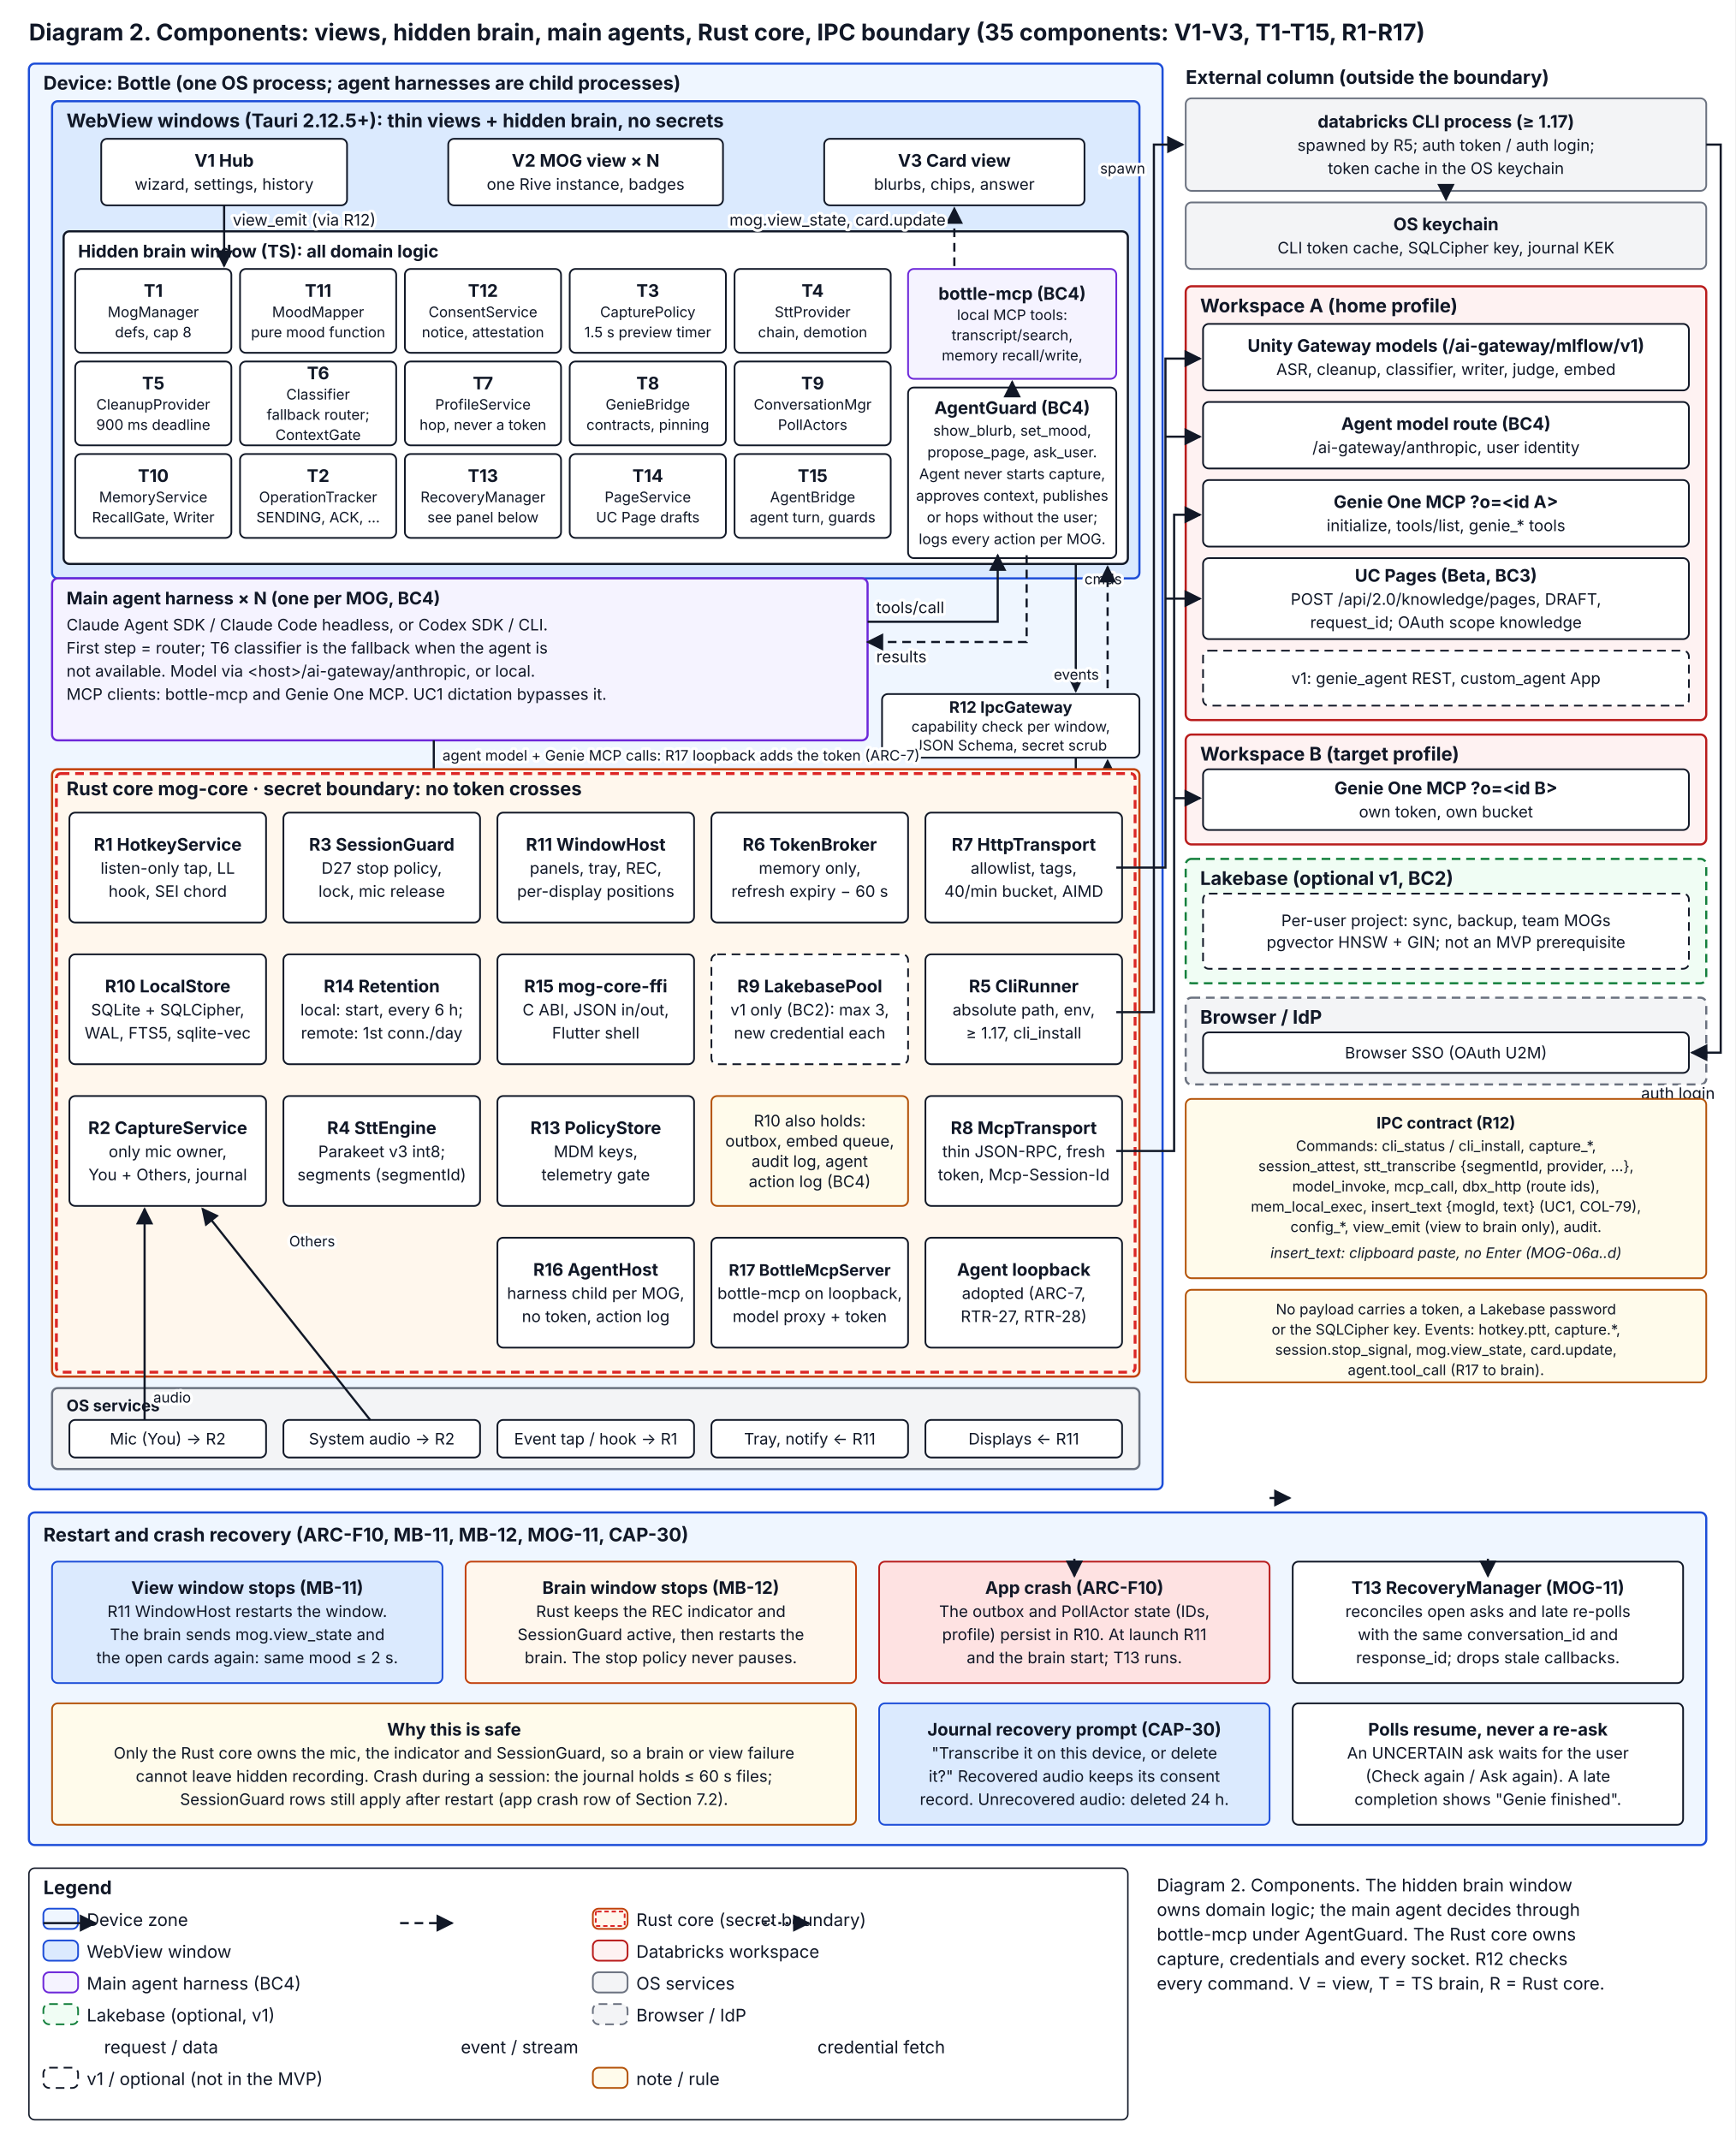
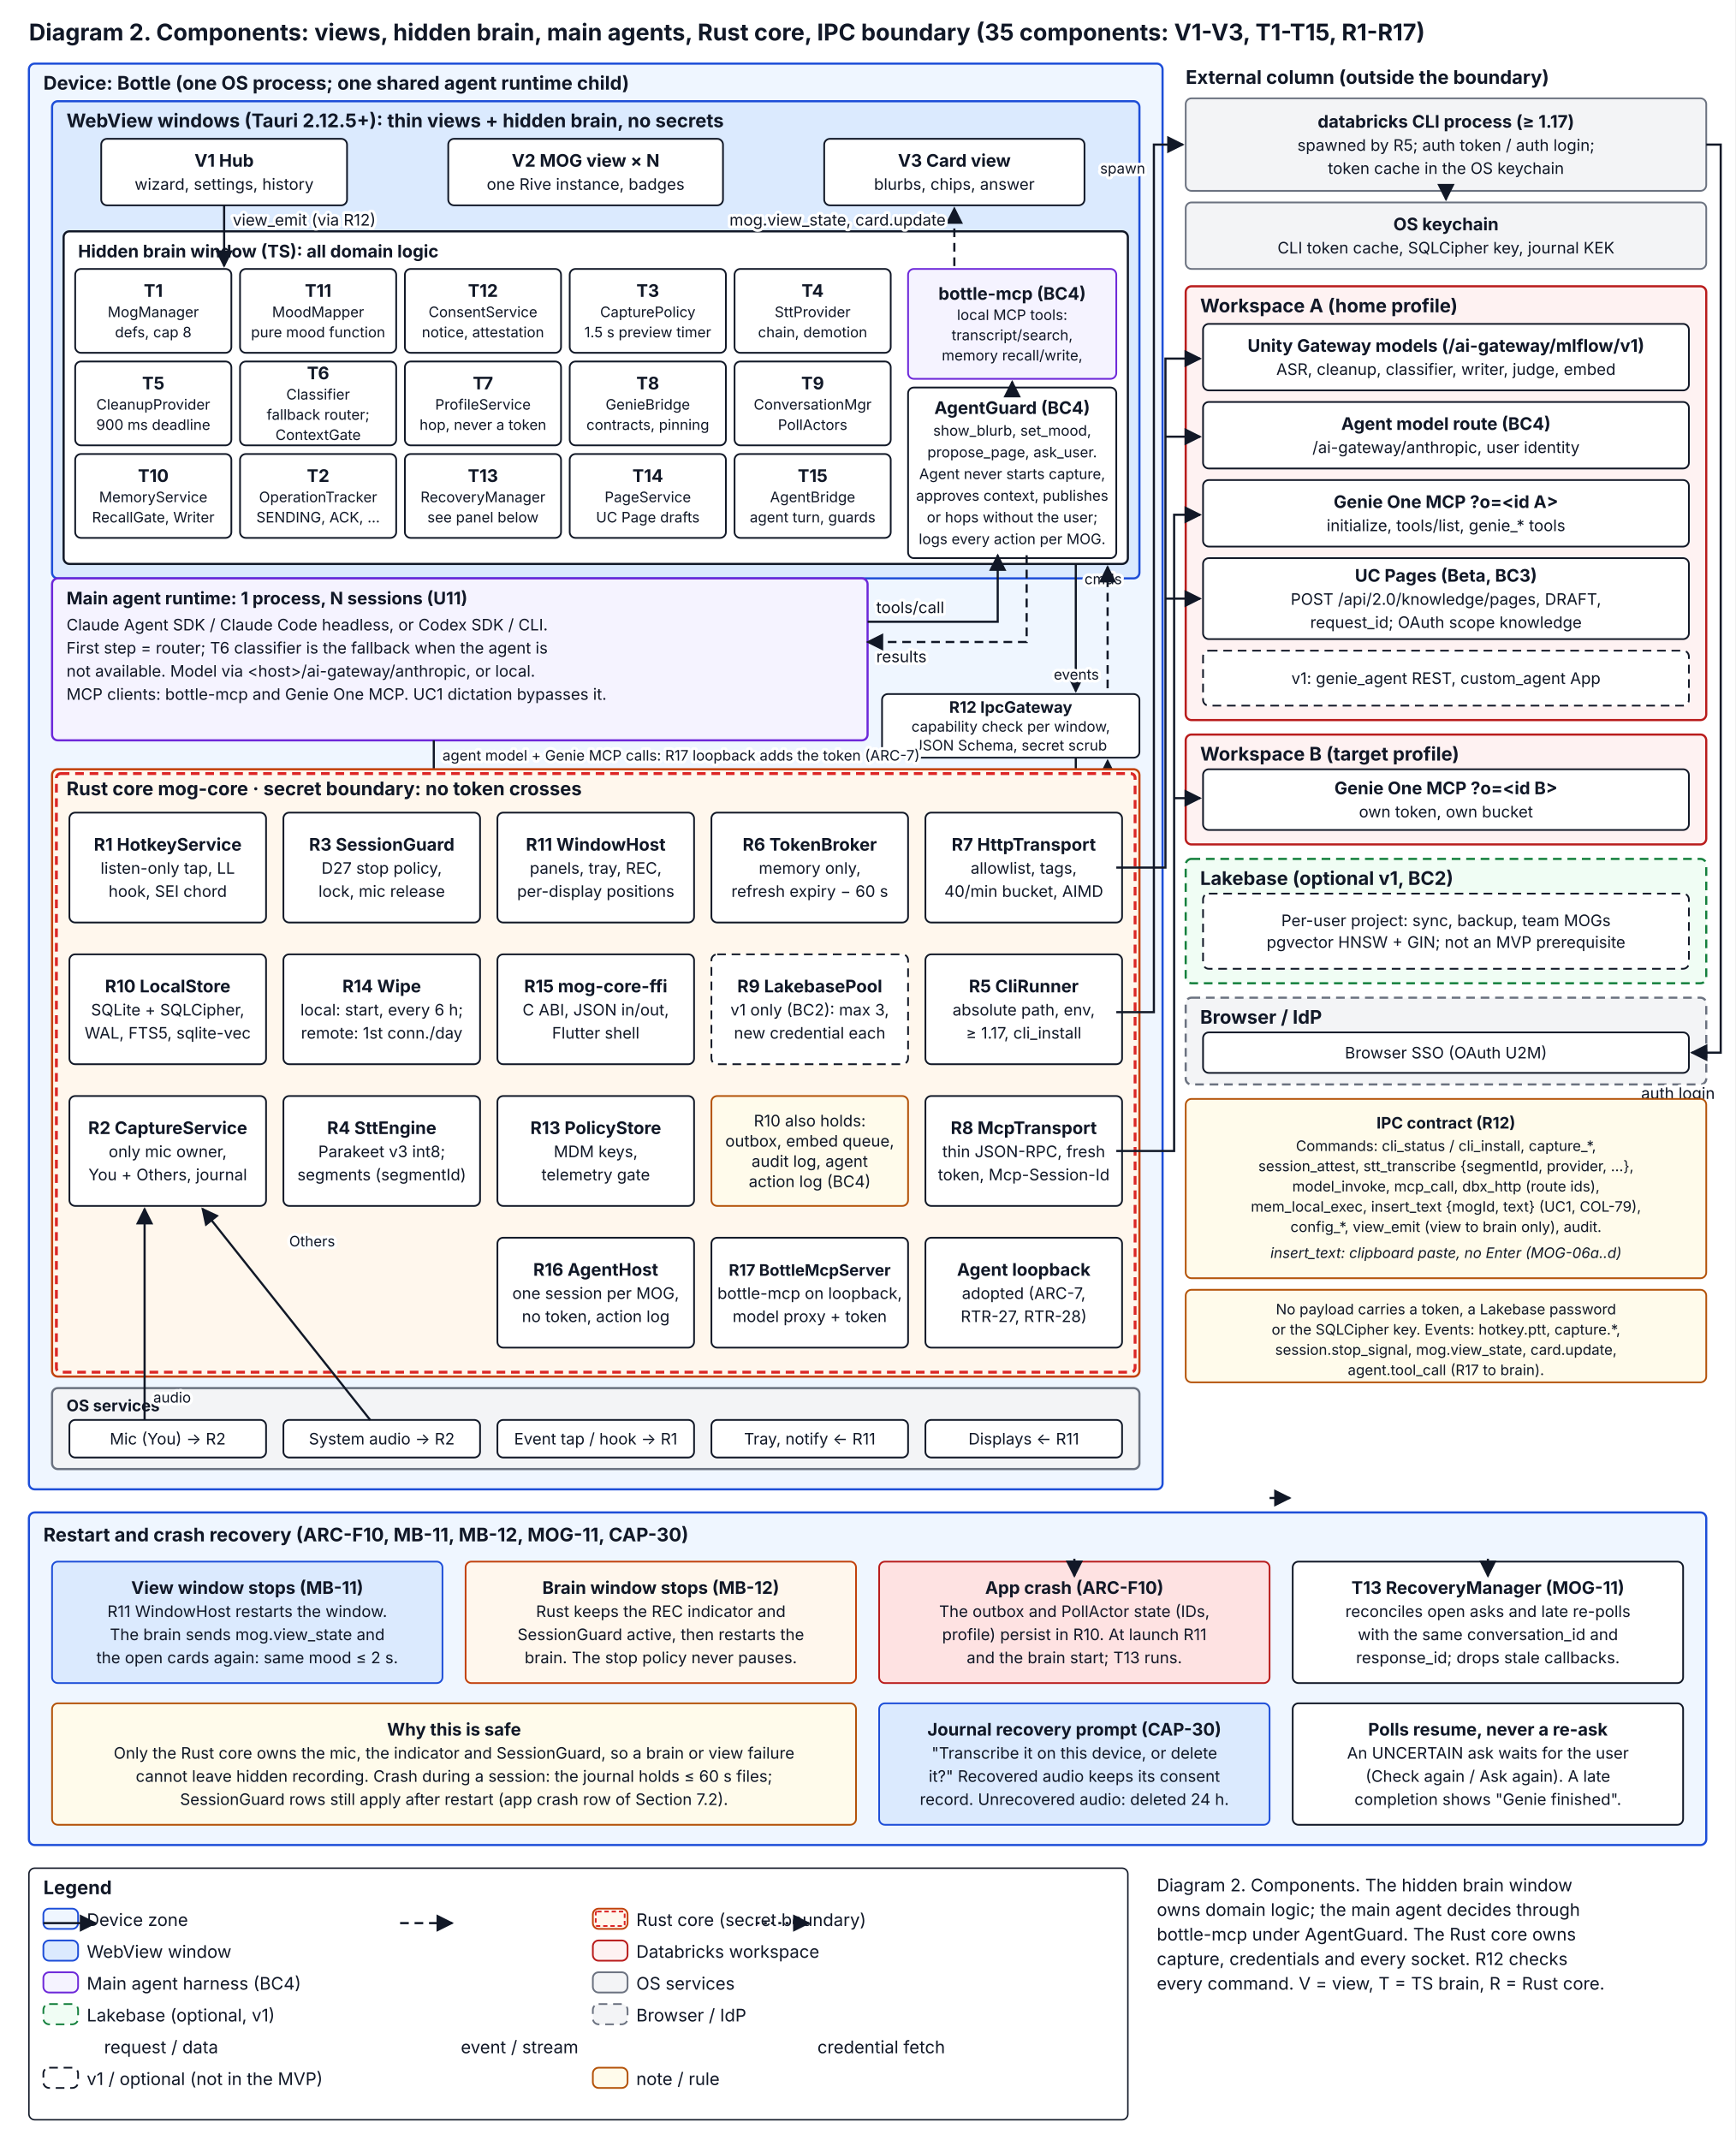
<svg xmlns="http://www.w3.org/2000/svg" version="1.1" viewBox="0 0 1200 1480" width="1200" height="1480" role="img" aria-labelledby="title desc" font-family="system-ui, -apple-system, Segoe UI, sans-serif">
  <defs>
    <marker id="arw" viewBox="0 0 10 10" refX="9" refY="5" markerWidth="8" markerHeight="8" orient="auto-start-reverse">
      <path d="M0,0 L10,5 L0,10 z" fill="#111827" />
    </marker>
    <style type="text/css">
text{font-size:13px;fill:#111827}
.s{font-size:12px}
.b{font-weight:700}
.it{font-style:italic}
.h{font-size:16px;font-weight:700}
.halo{paint-order:stroke;stroke:#FFFFFF;stroke-width:4px;stroke-linejoin:round}
</style>
  </defs>
  <rect x="0" y="0" width="1200" height="1480" fill="#FFFFFF" />
  <text x="20" y="28" style="font-size:16px;font-weight:700">Diagram 2. Components: views, hidden brain, main agents, Rust core, IPC boundary (35 components: V1-V3, T1-T15, R1-R17)</text>
  <rect x="20" y="44" width="784" height="986" rx="4" fill="#EFF6FF" stroke="#1D4ED8" stroke-width="1.5" />
-   <text x="30" y="62" style="font-weight:700">Device: Bottle (one OS process; agent harnesses are child processes)</text>
+   <text x="30" y="62" style="font-weight:700">Device: Bottle (one OS process; one shared agent runtime child)</text>
  <rect x="36" y="70" width="752" height="330" rx="4" fill="#DBEAFE" stroke="#1D4ED8" stroke-width="1.5" />
  <text x="46" y="88" style="font-weight:700">WebView windows (Tauri 2.12.5+): thin views + hidden brain, no secrets</text>
  <rect x="70" y="96" width="170" height="46" rx="4" fill="#FFFFFF" stroke="#111827" stroke-width="1.2" />
  <text x="155" y="115.3" text-anchor="middle" style="font-size:12px;font-weight:700">V1 Hub</text>
  <text x="155" y="131.3" text-anchor="middle" style="font-size:11px">wizard, settings, history</text>
  <rect x="310" y="96" width="190" height="46" rx="4" fill="#FFFFFF" stroke="#111827" stroke-width="1.2" />
  <text x="405" y="115.3" text-anchor="middle" style="font-size:12px;font-weight:700">V2 MOG view × N</text>
  <text x="405" y="131.3" text-anchor="middle" style="font-size:11px">one Rive instance, badges</text>
  <rect x="570" y="96" width="180" height="46" rx="4" fill="#FFFFFF" stroke="#111827" stroke-width="1.2" />
  <text x="660" y="115.3" text-anchor="middle" style="font-size:12px;font-weight:700">V3 Card view</text>
  <text x="660" y="131.3" text-anchor="middle" style="font-size:11px">blurbs, chips, answer</text>
  <rect x="44" y="160" width="736" height="230" rx="4" fill="#FFFFFF" stroke="#111827" stroke-width="1.5" />
  <text x="54" y="178" style="font-size:12px;font-weight:700">Hidden brain window (TS): all domain logic</text>
  <rect x="52" y="186" width="108" height="58" rx="4" fill="#FFFFFF" stroke="#111827" stroke-width="1.2" />
  <text x="106" y="205.3" text-anchor="middle" style="font-size:12px;font-weight:700">T1</text>
  <text x="106" y="219.3" text-anchor="middle" style="font-size:10px">MogManager</text>
  <text x="106" y="233.3" text-anchor="middle" style="font-size:10px">defs, cap 8</text>
  <rect x="166" y="186" width="108" height="58" rx="4" fill="#FFFFFF" stroke="#111827" stroke-width="1.2" />
  <text x="220" y="205.3" text-anchor="middle" style="font-size:12px;font-weight:700">T11</text>
  <text x="220" y="219.3" text-anchor="middle" style="font-size:10px">MoodMapper</text>
  <text x="220" y="233.3" text-anchor="middle" style="font-size:10px">pure mood function</text>
  <rect x="280" y="186" width="108" height="58" rx="4" fill="#FFFFFF" stroke="#111827" stroke-width="1.2" />
  <text x="334" y="205.3" text-anchor="middle" style="font-size:12px;font-weight:700">T12</text>
  <text x="334" y="219.3" text-anchor="middle" style="font-size:10px">ConsentService</text>
  <text x="334" y="233.3" text-anchor="middle" style="font-size:10px">notice, attestation</text>
  <rect x="394" y="186" width="108" height="58" rx="4" fill="#FFFFFF" stroke="#111827" stroke-width="1.2" />
  <text x="448" y="205.3" text-anchor="middle" style="font-size:12px;font-weight:700">T3</text>
  <text x="448" y="219.3" text-anchor="middle" style="font-size:10px">CapturePolicy</text>
  <text x="448" y="233.3" text-anchor="middle" style="font-size:10px">1.5 s preview timer</text>
  <rect x="508" y="186" width="108" height="58" rx="4" fill="#FFFFFF" stroke="#111827" stroke-width="1.2" />
  <text x="562" y="205.3" text-anchor="middle" style="font-size:12px;font-weight:700">T4</text>
  <text x="562" y="219.3" text-anchor="middle" style="font-size:10px">SttProvider</text>
  <text x="562" y="233.3" text-anchor="middle" style="font-size:10px">chain, demotion</text>
  <rect x="52" y="250" width="108" height="58" rx="4" fill="#FFFFFF" stroke="#111827" stroke-width="1.2" />
  <text x="106" y="269.3" text-anchor="middle" style="font-size:12px;font-weight:700">T5</text>
  <text x="106" y="283.3" text-anchor="middle" style="font-size:10px">CleanupProvider</text>
  <text x="106" y="297.3" text-anchor="middle" style="font-size:10px">900 ms deadline</text>
  <rect x="166" y="250" width="108" height="58" rx="4" fill="#FFFFFF" stroke="#111827" stroke-width="1.2" />
  <text x="220" y="262.3" text-anchor="middle" style="font-size:12px;font-weight:700">T6</text>
  <text x="220" y="276.3" text-anchor="middle" style="font-size:10px">Classifier</text>
  <text x="220" y="290.3" text-anchor="middle" style="font-size:10px">fallback router;</text>
  <text x="220" y="304.3" text-anchor="middle" style="font-size:10px">ContextGate</text>
  <rect x="280" y="250" width="108" height="58" rx="4" fill="#FFFFFF" stroke="#111827" stroke-width="1.2" />
  <text x="334" y="269.3" text-anchor="middle" style="font-size:12px;font-weight:700">T7</text>
  <text x="334" y="283.3" text-anchor="middle" style="font-size:10px">ProfileService</text>
  <text x="334" y="297.3" text-anchor="middle" style="font-size:10px">hop, never a token</text>
  <rect x="394" y="250" width="108" height="58" rx="4" fill="#FFFFFF" stroke="#111827" stroke-width="1.2" />
  <text x="448" y="269.3" text-anchor="middle" style="font-size:12px;font-weight:700">T8</text>
  <text x="448" y="283.3" text-anchor="middle" style="font-size:10px">GenieBridge</text>
  <text x="448" y="297.3" text-anchor="middle" style="font-size:10px">contracts, pinning</text>
  <rect x="508" y="250" width="108" height="58" rx="4" fill="#FFFFFF" stroke="#111827" stroke-width="1.2" />
  <text x="562" y="269.3" text-anchor="middle" style="font-size:12px;font-weight:700">T9</text>
  <text x="562" y="283.3" text-anchor="middle" style="font-size:10px">ConversationMgr</text>
  <text x="562" y="297.3" text-anchor="middle" style="font-size:10px">PollActors</text>
  <rect x="52" y="314" width="108" height="58" rx="4" fill="#FFFFFF" stroke="#111827" stroke-width="1.2" />
  <text x="106" y="333.3" text-anchor="middle" style="font-size:12px;font-weight:700">T10</text>
  <text x="106" y="347.3" text-anchor="middle" style="font-size:10px">MemoryService</text>
  <text x="106" y="361.3" text-anchor="middle" style="font-size:10px">RecallGate, Writer</text>
  <rect x="166" y="314" width="108" height="58" rx="4" fill="#FFFFFF" stroke="#111827" stroke-width="1.2" />
  <text x="220" y="333.3" text-anchor="middle" style="font-size:12px;font-weight:700">T2</text>
  <text x="220" y="347.3" text-anchor="middle" style="font-size:10px">OperationTracker</text>
  <text x="220" y="361.3" text-anchor="middle" style="font-size:10px">SENDING, ACK, …</text>
  <rect x="280" y="314" width="108" height="58" rx="4" fill="#FFFFFF" stroke="#111827" stroke-width="1.2" />
  <text x="334" y="333.3" text-anchor="middle" style="font-size:12px;font-weight:700">T13</text>
  <text x="334" y="347.3" text-anchor="middle" style="font-size:10px">RecoveryManager</text>
  <text x="334" y="361.3" text-anchor="middle" style="font-size:10px">see panel below</text>
  <rect x="394" y="314" width="108" height="58" rx="4" fill="#FFFFFF" stroke="#111827" stroke-width="1.2" />
  <text x="448" y="333.3" text-anchor="middle" style="font-size:12px;font-weight:700">T14</text>
  <text x="448" y="347.3" text-anchor="middle" style="font-size:10px">PageService</text>
  <text x="448" y="361.3" text-anchor="middle" style="font-size:10px">UC Page drafts</text>
  <rect x="508" y="314" width="108" height="58" rx="4" fill="#FFFFFF" stroke="#111827" stroke-width="1.2" />
  <text x="562" y="333.3" text-anchor="middle" style="font-size:12px;font-weight:700">T15</text>
  <text x="562" y="347.3" text-anchor="middle" style="font-size:10px">AgentBridge</text>
  <text x="562" y="361.3" text-anchor="middle" style="font-size:10px">agent turn, guards</text>
  <rect x="628" y="186" width="144" height="76" rx="4" fill="#F5F3FF" stroke="#6D28D9" stroke-width="1.2" />
  <text x="700" y="207.3" text-anchor="middle" style="font-size:12px;font-weight:700">bottle-mcp (BC4)</text>
  <text x="700" y="221.3" text-anchor="middle" style="font-size:10px">local MCP tools:</text>
  <text x="700" y="235.3" text-anchor="middle" style="font-size:10px">transcript/search,</text>
  <text x="700" y="249.3" text-anchor="middle" style="font-size:10px">memory recall/write,</text>
  <text x="700" y="274" style="font-size:10px" />
  <rect x="628" y="268" width="144" height="118" rx="4" fill="#FFFFFF" stroke="#111827" stroke-width="1.2" />
  <text x="700" y="286.3" text-anchor="middle" style="font-size:12px;font-weight:700">AgentGuard (BC4)</text>
  <text x="700" y="301.3" text-anchor="middle" style="font-size:10px">show_blurb, set_mood,</text>
  <text x="700" y="316.3" text-anchor="middle" style="font-size:10px">propose_page, ask_user.</text>
  <text x="700" y="331.3" text-anchor="middle" style="font-size:10px">Agent never starts capture,</text>
  <text x="700" y="346.3" text-anchor="middle" style="font-size:10px">approves context, publishes</text>
  <text x="700" y="361.3" text-anchor="middle" style="font-size:10px">or hops without the user;</text>
  <text x="700" y="376.3" text-anchor="middle" style="font-size:10px">logs every action per MOG.</text>
  <polyline points="700,268 700,264" fill="none" stroke="#111827" stroke-width="1.5" marker-end="url(#arw)" />
  <polyline points="155,142 155,184" fill="none" stroke="#111827" stroke-width="1.5" marker-end="url(#arw)" />
  <text x="161" y="156" style="font-size:11px;fill:#FFFFFF" fill="#FFFFFF" stroke="#FFFFFF" stroke-width="4" stroke-linejoin="round" aria-hidden="true">view_emit (via R12)</text>
  <text x="161" y="156" style="font-size:11px">view_emit (via R12)</text>
  <polyline points="660,184 660,144" fill="none" stroke="#111827" stroke-width="1.5" stroke-dasharray="6 4" marker-end="url(#arw)" />
  <text x="654" y="156" text-anchor="end" style="font-size:11px;fill:#FFFFFF" fill="#FFFFFF" stroke="#FFFFFF" stroke-width="4" stroke-linejoin="round" aria-hidden="true">mog.view_state, card.update</text>
  <text x="654" y="156" text-anchor="end" style="font-size:11px">mog.view_state, card.update</text>
  <rect x="36" y="400" width="564" height="112" rx="4" fill="#F5F3FF" stroke="#6D28D9" stroke-width="1.5" />
-   <text x="46" y="418" style="font-size:12px;font-weight:700">Main agent harness × N (one per MOG, BC4)</text>
+   <text x="46" y="418" style="font-size:12px;font-weight:700">Main agent runtime: 1 process, N sessions (U11)</text>
  <text x="46" y="436" style="font-size:11px">Claude Agent SDK / Claude Code headless, or Codex SDK / CLI.</text>
  <text x="46" y="452" style="font-size:11px">First step = router; T6 classifier is the fallback when the agent is</text>
  <text x="46" y="468" style="font-size:11px">not available. Model via &lt;host&gt;/ai-gateway/anthropic, or local.</text>
  <text x="46" y="484" style="font-size:11px">MCP clients: bottle-mcp and Genie One MCP. UC1 dictation bypasses it.</text>
  <polyline points="600,430 690,430 690,384" fill="none" stroke="#111827" stroke-width="1.5" marker-end="url(#arw)" />
  <text x="606" y="424" style="font-size:11px;fill:#FFFFFF" fill="#FFFFFF" stroke="#FFFFFF" stroke-width="4" stroke-linejoin="round" aria-hidden="true">tools/call</text>
  <text x="606" y="424" style="font-size:11px">tools/call</text>
  <polyline points="710,384 710,444 600,444" fill="none" stroke="#111827" stroke-width="1.5" stroke-dasharray="6 4" marker-end="url(#arw)" />
  <text x="606" y="458" style="font-size:11px;fill:#FFFFFF" fill="#FFFFFF" stroke="#FFFFFF" stroke-width="4" stroke-linejoin="round" aria-hidden="true">results</text>
  <text x="606" y="458" style="font-size:11px">results</text>
  <rect x="610" y="480" width="178" height="44" rx="4" fill="#FFFFFF" stroke="#111827" stroke-width="1.2" />
  <text x="699" y="493" text-anchor="middle" style="font-size:11px;font-weight:700">R12 IpcGateway</text>
  <text x="699" y="506" text-anchor="middle" style="font-size:10px">capability check per window,</text>
  <text x="699" y="519" text-anchor="middle" style="font-size:10px">JSON Schema, secret scrub</text>
  <polyline points="744,390 744,478" fill="none" stroke="#111827" stroke-width="1.5" marker-end="url(#arw)" />
  <text x="750" y="404" style="font-size:10px;fill:#FFFFFF" fill="#FFFFFF" stroke="#FFFFFF" stroke-width="4" stroke-linejoin="round" aria-hidden="true">cmds</text>
  <text x="750" y="404" style="font-size:10px">cmds</text>
  <polyline points="766,476 766,392" fill="none" stroke="#111827" stroke-width="1.5" stroke-dasharray="6 4" marker-end="url(#arw)" />
  <text x="760" y="470" text-anchor="end" style="font-size:10px;fill:#FFFFFF" fill="#FFFFFF" stroke="#FFFFFF" stroke-width="4" stroke-linejoin="round" aria-hidden="true">events</text>
  <text x="760" y="470" text-anchor="end" style="font-size:10px">events</text>
  <polyline points="744,524 744,556" fill="none" stroke="#111827" stroke-width="1.5" marker-end="url(#arw)" />
  <polyline points="766,556 766,526" fill="none" stroke="#111827" stroke-width="1.5" stroke-dasharray="6 4" marker-end="url(#arw)" />
  <polyline points="300,512 300,556" fill="none" stroke="#111827" stroke-width="1.5" marker-end="url(#arw)" />
  <text x="306" y="526" style="font-size:10px;fill:#FFFFFF" fill="#FFFFFF" stroke="#FFFFFF" stroke-width="4" stroke-linejoin="round" aria-hidden="true">agent model + Genie MCP calls: R17 loopback adds the token (ARC-7)</text>
  <text x="306" y="526" style="font-size:10px">agent model + Genie MCP calls: R17 loopback adds the token (ARC-7)</text>
  <rect x="36" y="532" width="752" height="420" rx="4" fill="#FFF7ED" stroke="#C2410C" stroke-width="1.5" />
  <rect x="39" y="535" width="746" height="414" rx="3" fill="none" stroke="#DC2626" stroke-width="2" stroke-dasharray="6 4" />
  <text x="46" y="550" style="font-weight:700">Rust core mog-core · secret boundary: no token crosses</text>
  <rect x="48" y="562" width="136" height="76" rx="4" fill="#FFFFFF" stroke="#111827" stroke-width="1.2" />
  <text x="116" y="588.3" text-anchor="middle" style="font-size:12px;font-weight:700">R1 HotkeyService</text>
  <text x="116" y="604.3" text-anchor="middle" style="font-size:11px">listen-only tap, LL</text>
  <text x="116" y="620.3" text-anchor="middle" style="font-size:11px">hook, SEI chord</text>
  <rect x="196" y="562" width="136" height="76" rx="4" fill="#FFFFFF" stroke="#111827" stroke-width="1.2" />
  <text x="264" y="588.3" text-anchor="middle" style="font-size:12px;font-weight:700">R3 SessionGuard</text>
  <text x="264" y="604.3" text-anchor="middle" style="font-size:11px">D27 stop policy,</text>
  <text x="264" y="620.3" text-anchor="middle" style="font-size:11px">lock, mic release</text>
  <rect x="344" y="562" width="136" height="76" rx="4" fill="#FFFFFF" stroke="#111827" stroke-width="1.2" />
  <text x="412" y="588.3" text-anchor="middle" style="font-size:12px;font-weight:700">R11 WindowHost</text>
  <text x="412" y="604.3" text-anchor="middle" style="font-size:11px">panels, tray, REC,</text>
  <text x="412" y="620.3" text-anchor="middle" style="font-size:11px">per-display positions</text>
  <rect x="492" y="562" width="136" height="76" rx="4" fill="#FFFFFF" stroke="#111827" stroke-width="1.2" />
  <text x="560" y="588.3" text-anchor="middle" style="font-size:12px;font-weight:700">R6 TokenBroker</text>
  <text x="560" y="604.3" text-anchor="middle" style="font-size:11px">memory only,</text>
  <text x="560" y="620.3" text-anchor="middle" style="font-size:11px">refresh expiry − 60 s</text>
  <rect x="640" y="562" width="136" height="76" rx="4" fill="#FFFFFF" stroke="#111827" stroke-width="1.2" />
  <text x="708" y="588.3" text-anchor="middle" style="font-size:12px;font-weight:700">R7 HttpTransport</text>
  <text x="708" y="604.3" text-anchor="middle" style="font-size:11px">allowlist, tags,</text>
  <text x="708" y="620.3" text-anchor="middle" style="font-size:11px">40/min bucket, AIMD</text>
  <rect x="48" y="660" width="136" height="76" rx="4" fill="#FFFFFF" stroke="#111827" stroke-width="1.2" />
  <text x="116" y="686.3" text-anchor="middle" style="font-size:12px;font-weight:700">R10 LocalStore</text>
  <text x="116" y="702.3" text-anchor="middle" style="font-size:11px">SQLite + SQLCipher,</text>
  <text x="116" y="718.3" text-anchor="middle" style="font-size:11px">WAL, FTS5, sqlite-vec</text>
  <rect x="196" y="660" width="136" height="76" rx="4" fill="#FFFFFF" stroke="#111827" stroke-width="1.2" />
-   <text x="264" y="686.3" text-anchor="middle" style="font-size:12px;font-weight:700">R14 Retention</text>
+   <text x="264" y="686.3" text-anchor="middle" style="font-size:12px;font-weight:700">R14 Wipe</text>
  <text x="264" y="702.3" text-anchor="middle" style="font-size:11px">local: start, every 6 h;</text>
  <text x="264" y="718.3" text-anchor="middle" style="font-size:11px">remote: 1st conn./day</text>
  <rect x="344" y="660" width="136" height="76" rx="4" fill="#FFFFFF" stroke="#111827" stroke-width="1.2" />
  <text x="412" y="686.3" text-anchor="middle" style="font-size:12px;font-weight:700">R15 mog-core-ffi</text>
  <text x="412" y="702.3" text-anchor="middle" style="font-size:11px">C ABI, JSON in/out,</text>
  <text x="412" y="718.3" text-anchor="middle" style="font-size:11px">Flutter shell</text>
  <rect x="492" y="660" width="136" height="76" rx="4" fill="#FFFFFF" stroke="#111827" stroke-width="1.2" stroke-dasharray="6 4" />
  <text x="560" y="686.3" text-anchor="middle" style="font-size:12px;font-weight:700">R9 LakebasePool</text>
  <text x="560" y="702.3" text-anchor="middle" style="font-size:11px">v1 only (BC2): max 3,</text>
  <text x="560" y="718.3" text-anchor="middle" style="font-size:11px">new credential each</text>
  <rect x="640" y="660" width="136" height="76" rx="4" fill="#FFFFFF" stroke="#111827" stroke-width="1.2" />
  <text x="708" y="686.3" text-anchor="middle" style="font-size:12px;font-weight:700">R5 CliRunner</text>
  <text x="708" y="702.3" text-anchor="middle" style="font-size:11px">absolute path, env,</text>
  <text x="708" y="718.3" text-anchor="middle" style="font-size:11px">≥ 1.17, cli_install</text>
  <rect x="48" y="758" width="136" height="76" rx="4" fill="#FFFFFF" stroke="#111827" stroke-width="1.2" />
  <text x="116" y="784.3" text-anchor="middle" style="font-size:12px;font-weight:700">R2 CaptureService</text>
  <text x="116" y="800.3" text-anchor="middle" style="font-size:11px">only mic owner,</text>
  <text x="116" y="816.3" text-anchor="middle" style="font-size:11px">You + Others, journal</text>
  <rect x="196" y="758" width="136" height="76" rx="4" fill="#FFFFFF" stroke="#111827" stroke-width="1.2" />
  <text x="264" y="784.3" text-anchor="middle" style="font-size:12px;font-weight:700">R4 SttEngine</text>
  <text x="264" y="800.3" text-anchor="middle" style="font-size:11px">Parakeet v3 int8;</text>
  <text x="264" y="816.3" text-anchor="middle" style="font-size:11px">segments (segmentId)</text>
  <rect x="344" y="758" width="136" height="76" rx="4" fill="#FFFFFF" stroke="#111827" stroke-width="1.2" />
  <text x="412" y="784.3" text-anchor="middle" style="font-size:12px;font-weight:700">R13 PolicyStore</text>
  <text x="412" y="800.3" text-anchor="middle" style="font-size:11px">MDM keys,</text>
  <text x="412" y="816.3" text-anchor="middle" style="font-size:11px">telemetry gate</text>
  <rect x="640" y="758" width="136" height="76" rx="4" fill="#FFFFFF" stroke="#111827" stroke-width="1.2" />
  <text x="708" y="784.3" text-anchor="middle" style="font-size:12px;font-weight:700">R8 McpTransport</text>
  <text x="708" y="800.3" text-anchor="middle" style="font-size:11px">thin JSON-RPC, fresh</text>
  <text x="708" y="816.3" text-anchor="middle" style="font-size:11px">token, Mcp-Session-Id</text>
  <rect x="344" y="856" width="136" height="76" rx="4" fill="#FFFFFF" stroke="#111827" stroke-width="1.2" />
  <text x="412" y="882.3" text-anchor="middle" style="font-size:12px;font-weight:700">R16 AgentHost</text>
-   <text x="412" y="898.3" text-anchor="middle" style="font-size:11px">harness child per MOG,</text>
+   <text x="412" y="898.3" text-anchor="middle" style="font-size:11px">one session per MOG,</text>
  <text x="412" y="914.3" text-anchor="middle" style="font-size:11px">no token, action log</text>
  <rect x="492" y="856" width="136" height="76" rx="4" fill="#FFFFFF" stroke="#111827" stroke-width="1.2" />
  <text x="560" y="882.3" text-anchor="middle" style="font-size:11px;font-weight:700">R17 BottleMcpServer</text>
  <text x="560" y="898.3" text-anchor="middle" style="font-size:11px">bottle-mcp on loopback,</text>
  <text x="560" y="914.3" text-anchor="middle" style="font-size:11px">model proxy + token</text>
  <rect x="640" y="856" width="136" height="76" rx="4" fill="#FFFFFF" stroke="#111827" stroke-width="1.2" />
  <text x="708" y="882.3" text-anchor="middle" style="font-size:12px;font-weight:700">Agent loopback</text>
  <text x="708" y="898.3" text-anchor="middle" style="font-size:11px">adopted (ARC-7,</text>
  <text x="708" y="914.3" text-anchor="middle" style="font-size:11px">RTR-27, RTR-28)</text>
  <rect x="492" y="758" width="136" height="76" rx="4" fill="#FFFBEB" stroke="#B45309" stroke-width="1.2" />
  <text x="560" y="779" text-anchor="middle" style="font-size:11px">R10 also holds:</text>
  <text x="560" y="793" text-anchor="middle" style="font-size:11px">outbox, embed queue,</text>
  <text x="560" y="807" text-anchor="middle" style="font-size:11px">audit log, agent</text>
  <text x="560" y="821" text-anchor="middle" style="font-size:11px">action log (BC4)</text>
  <rect x="36" y="960" width="752" height="56" rx="4" fill="#F3F4F6" stroke="#6B7280" stroke-width="1.5" />
  <text x="46" y="978" style="font-size:12px;font-weight:700" />
  <text x="46" y="976" style="font-size:11px;font-weight:700">OS services</text>
  <rect x="48" y="982" width="136" height="26" rx="4" fill="#FFFFFF" stroke="#111827" stroke-width="1.2" />
  <text x="116" y="999" text-anchor="middle" style="font-size:11px">Mic (You) → R2</text>
  <rect x="196" y="982" width="136" height="26" rx="4" fill="#FFFFFF" stroke="#111827" stroke-width="1.2" />
  <text x="264" y="999" text-anchor="middle" style="font-size:11px">System audio → R2</text>
  <rect x="344" y="982" width="136" height="26" rx="4" fill="#FFFFFF" stroke="#111827" stroke-width="1.2" />
  <text x="412" y="999" text-anchor="middle" style="font-size:11px">Event tap / hook → R1</text>
  <rect x="492" y="982" width="136" height="26" rx="4" fill="#FFFFFF" stroke="#111827" stroke-width="1.2" />
  <text x="560" y="999" text-anchor="middle" style="font-size:11px">Tray, notify ← R11</text>
  <rect x="640" y="982" width="136" height="26" rx="4" fill="#FFFFFF" stroke="#111827" stroke-width="1.2" />
  <text x="708" y="999" text-anchor="middle" style="font-size:11px">Displays ← R11</text>
  <polyline points="100,982 100,836" fill="none" stroke="#111827" stroke-width="1.5" marker-end="url(#arw)" />
  <text x="106" y="970" style="font-size:10px;fill:#FFFFFF" fill="#FFFFFF" stroke="#FFFFFF" stroke-width="4" stroke-linejoin="round" aria-hidden="true">audio</text>
  <text x="106" y="970" style="font-size:10px">audio</text>
  <polyline points="256,982 140,836" fill="none" stroke="#111827" stroke-width="1.5" marker-end="url(#arw)" />
  <text x="200" y="862" style="font-size:10px;fill:#FFFFFF" fill="#FFFFFF" stroke="#FFFFFF" stroke-width="4" stroke-linejoin="round" aria-hidden="true">Others</text>
  <text x="200" y="862" style="font-size:10px">Others</text>
  <text x="820" y="58" style="font-weight:700">External column (outside the boundary)</text>
  <rect x="820" y="68" width="360" height="64" rx="4" fill="#F3F4F6" stroke="#6B7280" stroke-width="1.2" />
  <text x="1000" y="88.3" text-anchor="middle" style="font-size:12px;font-weight:700">databricks CLI process (≥ 1.17)</text>
  <text x="1000" y="104.3" text-anchor="middle" style="font-size:11px">spawned by R5; auth token / auth login;</text>
  <text x="1000" y="120.3" text-anchor="middle" style="font-size:11px">token cache in the OS keychain</text>
  <rect x="820" y="140" width="360" height="46" rx="4" fill="#F3F4F6" stroke="#6B7280" stroke-width="1.2" />
  <text x="1000" y="159.3" text-anchor="middle" style="font-size:12px;font-weight:700">OS keychain</text>
  <text x="1000" y="175.3" text-anchor="middle" style="font-size:11px">CLI token cache, SQLCipher key, journal KEK</text>
  <rect x="820" y="198" width="360" height="300" rx="4" fill="#FEF2F2" stroke="#B91C1C" stroke-width="1.5" />
  <text x="830" y="216" style="font-weight:700">Workspace A (home profile)</text>
  <rect x="832" y="224" width="336" height="46" rx="4" fill="#FFFFFF" stroke="#111827" stroke-width="1.2" />
  <text x="1000" y="243.3" text-anchor="middle" style="font-size:12px;font-weight:700">Unity Gateway models (/ai-gateway/mlflow/v1)</text>
  <text x="1000" y="259.3" text-anchor="middle" style="font-size:11px">ASR, cleanup, classifier, writer, judge, embed</text>
  <rect x="832" y="278" width="336" height="46" rx="4" fill="#FFFFFF" stroke="#111827" stroke-width="1.2" />
  <text x="1000" y="297.3" text-anchor="middle" style="font-size:12px;font-weight:700">Agent model route (BC4)</text>
  <text x="1000" y="313.3" text-anchor="middle" style="font-size:11px">/ai-gateway/anthropic, user identity</text>
  <rect x="832" y="332" width="336" height="46" rx="4" fill="#FFFFFF" stroke="#111827" stroke-width="1.2" />
  <text x="1000" y="351.3" text-anchor="middle" style="font-size:12px;font-weight:700">Genie One MCP ?o=&lt;id A&gt;</text>
  <text x="1000" y="367.3" text-anchor="middle" style="font-size:11px">initialize, tools/list, genie_* tools</text>
  <rect x="832" y="386" width="336" height="56" rx="4" fill="#FFFFFF" stroke="#111827" stroke-width="1.2" />
  <text x="1000" y="402.3" text-anchor="middle" style="font-size:12px;font-weight:700">UC Pages (Beta, BC3)</text>
  <text x="1000" y="418.3" text-anchor="middle" style="font-size:11px">POST /api/2.0/knowledge/pages, DRAFT,</text>
  <text x="1000" y="434.3" text-anchor="middle" style="font-size:11px">request_id; OAuth scope knowledge</text>
  <rect x="832" y="450" width="336" height="38" rx="4" fill="#FFFFFF" stroke="#111827" stroke-width="1.2" stroke-dasharray="6 4" />
  <text x="1000" y="473" text-anchor="middle" style="font-size:11px">v1: genie_agent REST, custom_agent App</text>
  <rect x="820" y="508" width="360" height="76" rx="4" fill="#FEF2F2" stroke="#B91C1C" stroke-width="1.5" />
  <text x="830" y="526" style="font-weight:700">Workspace B (target profile)</text>
  <rect x="832" y="532" width="336" height="42" rx="4" fill="#FFFFFF" stroke="#111827" stroke-width="1.2" />
  <text x="1000" y="549.3" text-anchor="middle" style="font-size:12px;font-weight:700">Genie One MCP ?o=&lt;id B&gt;</text>
  <text x="1000" y="565.3" text-anchor="middle" style="font-size:11px">own token, own bucket</text>
  <rect x="820" y="594" width="360" height="86" rx="4" fill="#F0FDF4" stroke="#15803D" stroke-width="1.5" stroke-dasharray="6 4" />
  <text x="830" y="612" style="font-weight:700">Lakebase (optional v1, BC2)</text>
  <rect x="832" y="618" width="336" height="52" rx="4" fill="#FFFFFF" stroke="#111827" stroke-width="1.2" stroke-dasharray="6 4" />
  <text x="1000" y="640.5" text-anchor="middle" style="font-size:11px">Per-user project: sync, backup, team MOGs</text>
  <text x="1000" y="655.5" text-anchor="middle" style="font-size:11px">pgvector HNSW + GIN; not an MVP prerequisite</text>
  <rect x="820" y="690" width="360" height="60" rx="4" fill="#F3F4F6" stroke="#6B7280" stroke-width="1.5" stroke-dasharray="6 4" />
  <text x="830" y="708" style="font-weight:700">Browser / IdP</text>
  <rect x="832" y="714" width="336" height="28" rx="4" fill="#FFFFFF" stroke="#111827" stroke-width="1.2" />
  <text x="1000" y="732" text-anchor="middle" style="font-size:11px">Browser SSO (OAuth U2M)</text>
  <polyline points="772,700 798,700 798,100 818,100" fill="none" stroke="#111827" stroke-width="1.5" marker-end="url(#arw)" />
  <text x="792" y="120" text-anchor="end" style="font-size:10px;fill:#FFFFFF" fill="#FFFFFF" stroke="#FFFFFF" stroke-width="4" stroke-linejoin="round" aria-hidden="true">spawn</text>
  <text x="792" y="120" text-anchor="end" style="font-size:10px">spawn</text>
  <polyline points="772,600 806,600 806,248 830,248" fill="none" stroke="#111827" stroke-width="1.5" marker-end="url(#arw)" />
  <polyline points="806,302 830,302" fill="none" stroke="#111827" stroke-width="1.5" marker-end="url(#arw)" />
  <polyline points="806,414 830,414" fill="none" stroke="#111827" stroke-width="1.5" marker-end="url(#arw)" />
  <polyline points="772,796 812,796 812,356 830,356" fill="none" stroke="#111827" stroke-width="1.5" marker-end="url(#arw)" />
  <polyline points="812,552 830,552" fill="none" stroke="#111827" stroke-width="1.5" marker-end="url(#arw)" />
  <polyline points="1000,132 1000,138" fill="none" stroke="#111827" stroke-width="1.5" stroke-dasharray="2 3" marker-end="url(#arw)" />
  <polyline points="1180,100 1190,100 1190,728 1170,728" fill="none" stroke="#111827" stroke-width="1.5" marker-end="url(#arw)" />
  <text x="1186" y="760" text-anchor="end" style="font-size:11px;fill:#FFFFFF" fill="#FFFFFF" stroke="#FFFFFF" stroke-width="4" stroke-linejoin="round" aria-hidden="true">auth login</text>
  <text x="1186" y="760" text-anchor="end" style="font-size:11px">auth login</text>
  <rect x="820" y="760" width="360" height="124" rx="4" fill="#FFFBEB" stroke="#B45309" stroke-width="1.2" />
  <text x="1000" y="780.5" text-anchor="middle" style="font-size:11px;font-weight:700">IPC contract (R12)</text>
  <text x="1000" y="796" text-anchor="middle" style="font-size:10px">Commands: cli_status / cli_install, capture_*,</text>
  <text x="1000" y="810" text-anchor="middle" style="font-size:10px">session_attest, stt_transcribe {segmentId, provider, …},</text>
  <text x="1000" y="824" text-anchor="middle" style="font-size:10px">model_invoke, mcp_call, dbx_http (route ids),</text>
  <text x="1000" y="838" text-anchor="middle" style="font-size:10px">mem_local_exec, insert_text {mogId, text} (UC1, COL-79),</text>
  <text x="1000" y="852" text-anchor="middle" style="font-size:10px">config_*, view_emit (view to brain only), audit.</text>
  <text x="1000" y="870" text-anchor="middle" style="font-size:10px;font-style:italic">insert_text: clipboard paste, no Enter (MOG-06a..d)</text>
  <rect x="820" y="892" width="360" height="64" rx="4" fill="#FFFBEB" stroke="#B45309" stroke-width="1.2" />
  <text x="1000" y="909" text-anchor="middle" style="font-size:10px">No payload carries a token, a Lakebase password</text>
  <text x="1000" y="923" text-anchor="middle" style="font-size:10px">or the SQLCipher key. Events: hotkey.ptt, capture.*,</text>
  <text x="1000" y="937" text-anchor="middle" style="font-size:10px">session.stop_signal, mog.view_state, card.update,</text>
  <text x="1000" y="951" text-anchor="middle" style="font-size:10px">agent.tool_call (R17 to brain).</text>
  <rect x="20" y="1046" width="1160" height="230" rx="4" fill="#EFF6FF" stroke="#1D4ED8" stroke-width="1.5" />
  <text x="30" y="1066" style="font-weight:700">Restart and crash recovery (ARC-F10, MB-11, MB-12, MOG-11, CAP-30)</text>
  <rect x="36" y="1080" width="270" height="84" rx="4" fill="#DBEAFE" stroke="#1D4ED8" stroke-width="1.2" />
  <text x="171" y="1102.3" text-anchor="middle" style="font-size:12px;font-weight:700">View window stops (MB-11)</text>
  <text x="171" y="1118.3" text-anchor="middle" style="font-size:11px">R11 WindowHost restarts the window.</text>
  <text x="171" y="1134.3" text-anchor="middle" style="font-size:11px">The brain sends mog.view_state and</text>
  <text x="171" y="1150.3" text-anchor="middle" style="font-size:11px">the open cards again: same mood ≤ 2 s.</text>
  <rect x="322" y="1080" width="270" height="84" rx="4" fill="#FFF7ED" stroke="#C2410C" stroke-width="1.2" />
  <text x="457" y="1102.3" text-anchor="middle" style="font-size:12px;font-weight:700">Brain window stops (MB-12)</text>
  <text x="457" y="1118.3" text-anchor="middle" style="font-size:11px">Rust keeps the REC indicator and</text>
  <text x="457" y="1134.3" text-anchor="middle" style="font-size:11px">SessionGuard active, then restarts the</text>
  <text x="457" y="1150.3" text-anchor="middle" style="font-size:11px">brain. The stop policy never pauses.</text>
  <rect x="608" y="1080" width="270" height="84" rx="4" fill="#FEE2E2" stroke="#B91C1C" stroke-width="1.2" />
  <text x="743" y="1102.3" text-anchor="middle" style="font-size:12px;font-weight:700">App crash (ARC-F10)</text>
  <text x="743" y="1118.3" text-anchor="middle" style="font-size:11px">The outbox and PollActor state (IDs,</text>
  <text x="743" y="1134.3" text-anchor="middle" style="font-size:11px">profile) persist in R10. At launch R11</text>
  <text x="743" y="1150.3" text-anchor="middle" style="font-size:11px">and the brain start; T13 runs.</text>
  <rect x="894" y="1080" width="270" height="84" rx="4" fill="#FFFFFF" stroke="#111827" stroke-width="1.2" />
  <text x="1029" y="1102.3" text-anchor="middle" style="font-size:12px;font-weight:700">T13 RecoveryManager (MOG-11)</text>
  <text x="1029" y="1118.3" text-anchor="middle" style="font-size:11px">reconciles open asks and late re-polls</text>
  <text x="1029" y="1134.3" text-anchor="middle" style="font-size:11px">with the same conversation_id and</text>
  <text x="1029" y="1150.3" text-anchor="middle" style="font-size:11px">response_id; drops stale callbacks.</text>
  <polyline points="878,1036 892,1036" fill="none" stroke="#111827" stroke-width="1.5" marker-end="url(#arw)" />
  <rect x="608" y="1178" width="270" height="84" rx="4" fill="#DBEAFE" stroke="#1D4ED8" stroke-width="1.2" />
  <text x="743" y="1200.3" text-anchor="middle" style="font-size:12px;font-weight:700">Journal recovery prompt (CAP-30)</text>
  <text x="743" y="1216.3" text-anchor="middle" style="font-size:11px">"Transcribe it on this device, or delete</text>
  <text x="743" y="1232.3" text-anchor="middle" style="font-size:11px">it?" Recovered audio keeps its consent</text>
  <text x="743" y="1248.3" text-anchor="middle" style="font-size:11px">record. Unrecovered audio: deleted 24 h.</text>
  <rect x="894" y="1178" width="270" height="84" rx="4" fill="#FFFFFF" stroke="#111827" stroke-width="1.2" />
  <text x="1029" y="1200.3" text-anchor="middle" style="font-size:12px;font-weight:700">Polls resume, never a re-ask</text>
  <text x="1029" y="1216.3" text-anchor="middle" style="font-size:11px">An UNCERTAIN ask waits for the user</text>
  <text x="1029" y="1232.3" text-anchor="middle" style="font-size:11px">(Check again / Ask again). A late</text>
  <text x="1029" y="1248.3" text-anchor="middle" style="font-size:11px">completion shows "Genie finished".</text>
  <polyline points="743,1078 743,1090" fill="none" stroke="#111827" stroke-width="1.5" marker-end="url(#arw)" />
  <polyline points="1029,1078 1029,1090" fill="none" stroke="#111827" stroke-width="1.5" marker-end="url(#arw)" />
  <rect x="36" y="1178" width="556" height="84" rx="4" fill="#FFFBEB" stroke="#B45309" stroke-width="1.2" />
  <text x="314" y="1200.3" text-anchor="middle" style="font-size:12px;font-weight:700">Why this is safe</text>
  <text x="314" y="1216.3" text-anchor="middle" style="font-size:11px">Only the Rust core owns the mic, the indicator and SessionGuard, so a brain or view failure</text>
  <text x="314" y="1232.3" text-anchor="middle" style="font-size:11px">cannot leave hidden recording. Crash during a session: the journal holds ≤ 60 s files;</text>
  <text x="314" y="1248.3" text-anchor="middle" style="font-size:11px">SessionGuard rows still apply after restart (app crash row of Section 7.2).</text>
  <rect x="20" y="1292" width="760" height="174" rx="4" fill="#FFFFFF" stroke="#111827" stroke-width="1" />
  <text x="30" y="1310" style="font-weight:700">Legend</text>
  <rect x="30" y="1320" width="24" height="14" rx="4" fill="#EFF6FF" stroke="#1D4ED8" stroke-width="1.2" />
  <text x="60" y="1332" style="font-size:12px">Device zone</text>
  <rect x="410" y="1320" width="24" height="14" rx="4" fill="#FFF7ED" stroke="#C2410C" stroke-width="1.2" />
  <rect x="412" y="1322" width="20" height="10" rx="1" fill="none" stroke="#DC2626" stroke-width="1.2" stroke-dasharray="3 2" />
  <text x="440" y="1332" style="font-size:12px">Rust core (secret boundary)</text>
  <rect x="30" y="1342" width="24" height="14" rx="4" fill="#DBEAFE" stroke="#1D4ED8" stroke-width="1.2" />
  <text x="60" y="1354" style="font-size:12px">WebView window</text>
  <rect x="410" y="1342" width="24" height="14" rx="4" fill="#FEF2F2" stroke="#B91C1C" stroke-width="1.2" />
  <text x="440" y="1354" style="font-size:12px">Databricks workspace</text>
  <rect x="30" y="1364" width="24" height="14" rx="4" fill="#F5F3FF" stroke="#6D28D9" stroke-width="1.2" />
  <text x="60" y="1376" style="font-size:12px">Main agent harness (BC4)</text>
  <rect x="410" y="1364" width="24" height="14" rx="4" fill="#F3F4F6" stroke="#6B7280" stroke-width="1.2" />
  <text x="440" y="1376" style="font-size:12px">OS services</text>
  <rect x="30" y="1386" width="24" height="14" rx="4" fill="#F0FDF4" stroke="#15803D" stroke-width="1.2" stroke-dasharray="6 4" />
  <text x="60" y="1398" style="font-size:12px">Lakebase (optional, v1)</text>
  <rect x="410" y="1386" width="24" height="14" rx="4" fill="#F3F4F6" stroke="#6B7280" stroke-width="1.2" stroke-dasharray="6 4" />
  <text x="440" y="1398" style="font-size:12px">Browser / IdP</text>
  <polyline points="30,1330 66,1330" fill="none" stroke="#111827" stroke-width="1.5" marker-end="url(#arw)" />
  <text x="72" y="1420" style="font-size:12px">request / data</text>
  <polyline points="276.7,1330 312.7,1330" fill="none" stroke="#111827" stroke-width="1.5" stroke-dasharray="6 4" marker-end="url(#arw)" />
  <text x="318.7" y="1420" style="font-size:12px">event / stream</text>
  <polyline points="523.3,1330 559.3,1330" fill="none" stroke="#111827" stroke-width="1.5" stroke-dasharray="2 3" marker-end="url(#arw)" />
  <text x="565.3" y="1420" style="font-size:12px">credential fetch</text>
  <rect x="30" y="1430" width="24" height="14" rx="4" fill="#FFFFFF" stroke="#111827" stroke-width="1.2" stroke-dasharray="6 4" />
  <text x="60" y="1442" style="font-size:12px">v1 / optional (not in the MVP)</text>
  <rect x="410" y="1430" width="24" height="14" rx="4" fill="#FFFBEB" stroke="#B45309" stroke-width="1.2" />
  <text x="440" y="1442" style="font-size:12px">note / rule</text>
  <text x="800" y="1308" style="font-size:12px">Diagram 2. Components. The hidden brain window</text>
  <text x="800" y="1325" style="font-size:12px">owns domain logic; the main agent decides through</text>
  <text x="800" y="1342" style="font-size:12px">bottle-mcp under AgentGuard. The Rust core owns</text>
  <text x="800" y="1359" style="font-size:12px">capture, credentials and every socket. R12 checks</text>
  <text x="800" y="1376" style="font-size:12px">every command. V = view, T = TS brain, R = Rust core.</text>
</svg>
